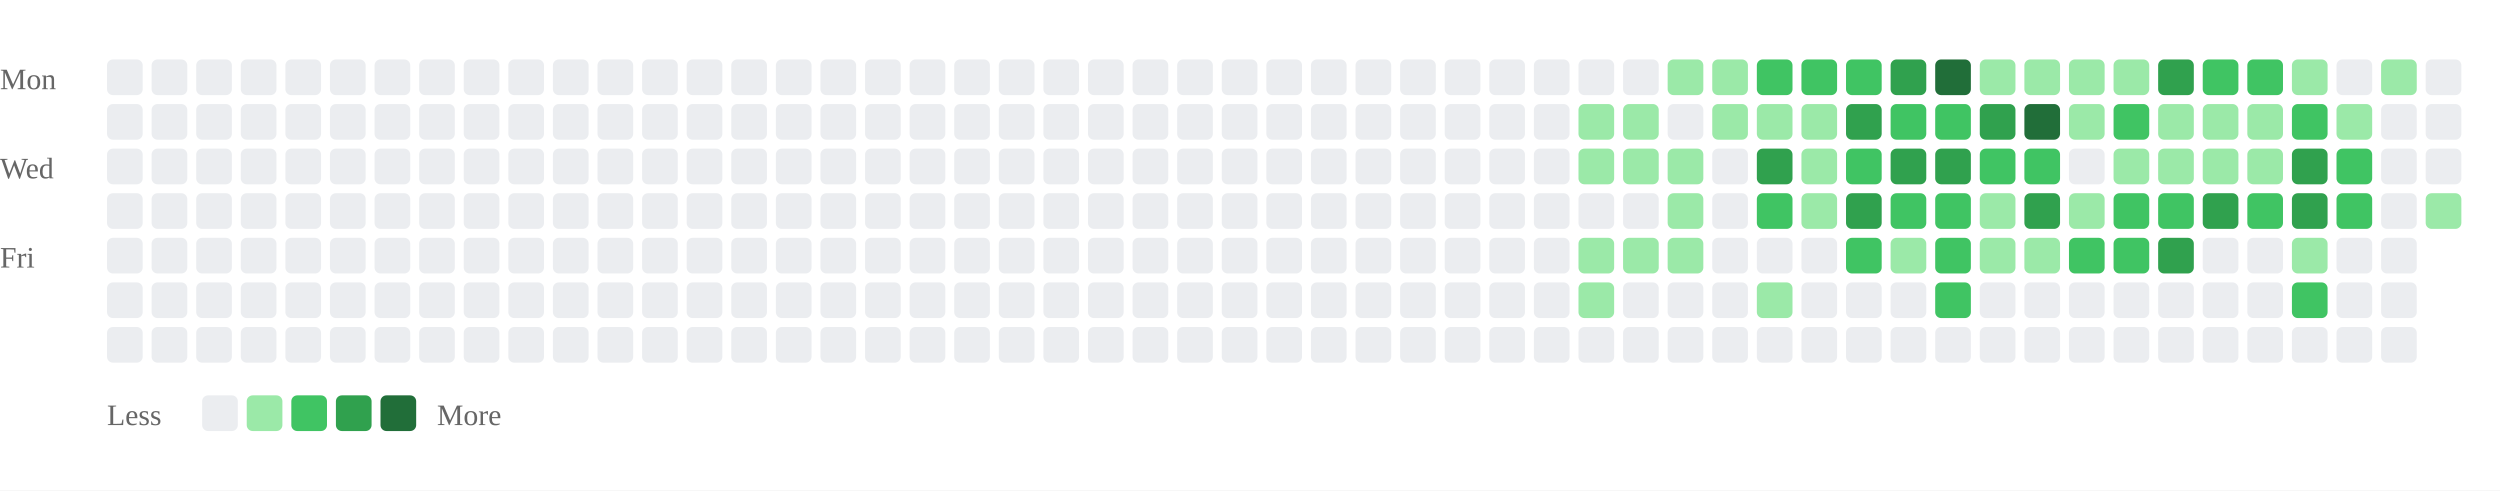
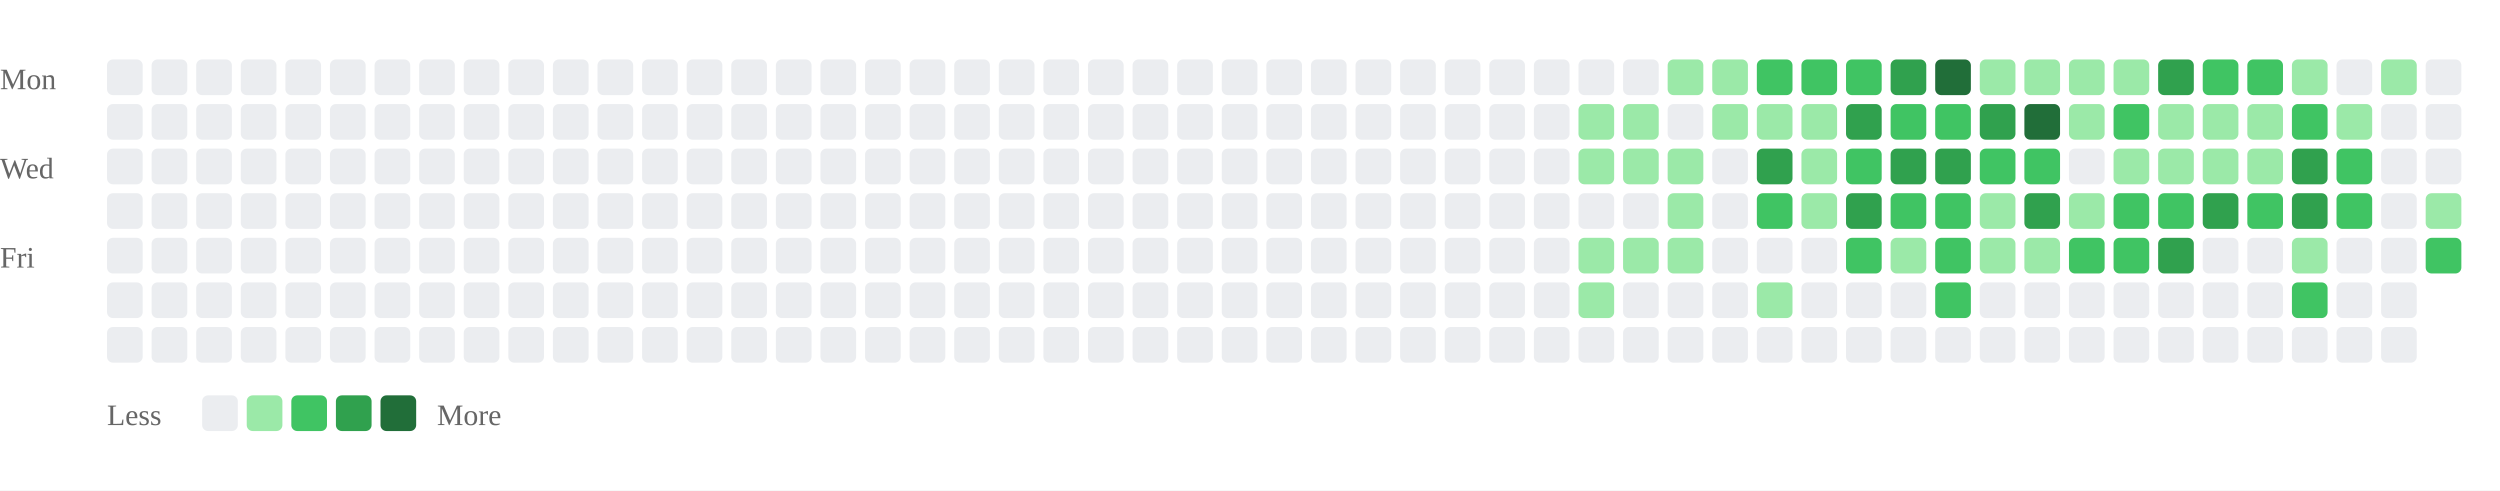
<svg xmlns="http://www.w3.org/2000/svg" width="841" height="165" role="img" aria-label="GitLab contribution heatmap for jianjiale">
  <rect width="100%" height="100%" fill="#ffffff" />
  <text x="0" y="30" font-size="10" fill="#666">Mon</text>
  <text x="0" y="45" font-size="10" fill="#666" />
  <text x="0" y="60" font-size="10" fill="#666">Wed</text>
  <text x="0" y="75" font-size="10" fill="#666" />
  <text x="0" y="90" font-size="10" fill="#666">Fri</text>
  <text x="0" y="105" font-size="10" fill="#666" />
  <text x="0" y="120" font-size="10" fill="#666" />
  <rect x="36" y="20" width="12" height="12" rx="2" fill="#ebedf0" data-date="2025-10-06" data-count="0" />
  <rect x="36" y="35" width="12" height="12" rx="2" fill="#ebedf0" data-date="2025-10-07" data-count="0" />
  <rect x="36" y="50" width="12" height="12" rx="2" fill="#ebedf0" data-date="2025-10-08" data-count="0" />
  <rect x="36" y="65" width="12" height="12" rx="2" fill="#ebedf0" data-date="2025-10-09" data-count="0" />
  <rect x="36" y="80" width="12" height="12" rx="2" fill="#ebedf0" data-date="2025-10-10" data-count="0" />
  <rect x="36" y="95" width="12" height="12" rx="2" fill="#ebedf0" data-date="2025-10-11" data-count="0" />
  <rect x="36" y="110" width="12" height="12" rx="2" fill="#ebedf0" data-date="2025-10-12" data-count="0" />
  <rect x="51" y="20" width="12" height="12" rx="2" fill="#ebedf0" data-date="2025-10-13" data-count="0" />
  <rect x="51" y="35" width="12" height="12" rx="2" fill="#ebedf0" data-date="2025-10-14" data-count="0" />
  <rect x="51" y="50" width="12" height="12" rx="2" fill="#ebedf0" data-date="2025-10-15" data-count="0" />
  <rect x="51" y="65" width="12" height="12" rx="2" fill="#ebedf0" data-date="2025-10-16" data-count="0" />
  <rect x="51" y="80" width="12" height="12" rx="2" fill="#ebedf0" data-date="2025-10-17" data-count="0" />
  <rect x="51" y="95" width="12" height="12" rx="2" fill="#ebedf0" data-date="2025-10-18" data-count="0" />
  <rect x="51" y="110" width="12" height="12" rx="2" fill="#ebedf0" data-date="2025-10-19" data-count="0" />
  <rect x="66" y="20" width="12" height="12" rx="2" fill="#ebedf0" data-date="2025-10-20" data-count="0" />
  <rect x="66" y="35" width="12" height="12" rx="2" fill="#ebedf0" data-date="2025-10-21" data-count="0" />
  <rect x="66" y="50" width="12" height="12" rx="2" fill="#ebedf0" data-date="2025-10-22" data-count="0" />
  <rect x="66" y="65" width="12" height="12" rx="2" fill="#ebedf0" data-date="2025-10-23" data-count="0" />
  <rect x="66" y="80" width="12" height="12" rx="2" fill="#ebedf0" data-date="2025-10-24" data-count="0" />
  <rect x="66" y="95" width="12" height="12" rx="2" fill="#ebedf0" data-date="2025-10-25" data-count="0" />
  <rect x="66" y="110" width="12" height="12" rx="2" fill="#ebedf0" data-date="2025-10-26" data-count="0" />
  <rect x="81" y="20" width="12" height="12" rx="2" fill="#ebedf0" data-date="2025-10-27" data-count="0" />
  <rect x="81" y="35" width="12" height="12" rx="2" fill="#ebedf0" data-date="2025-10-28" data-count="0" />
  <rect x="81" y="50" width="12" height="12" rx="2" fill="#ebedf0" data-date="2025-10-29" data-count="0" />
  <rect x="81" y="65" width="12" height="12" rx="2" fill="#ebedf0" data-date="2025-10-30" data-count="0" />
  <rect x="81" y="80" width="12" height="12" rx="2" fill="#ebedf0" data-date="2025-10-31" data-count="0" />
  <rect x="81" y="95" width="12" height="12" rx="2" fill="#ebedf0" data-date="2025-11-01" data-count="0" />
  <rect x="81" y="110" width="12" height="12" rx="2" fill="#ebedf0" data-date="2025-11-02" data-count="0" />
  <rect x="96" y="20" width="12" height="12" rx="2" fill="#ebedf0" data-date="2025-11-03" data-count="0" />
  <rect x="96" y="35" width="12" height="12" rx="2" fill="#ebedf0" data-date="2025-11-04" data-count="0" />
  <rect x="96" y="50" width="12" height="12" rx="2" fill="#ebedf0" data-date="2025-11-05" data-count="0" />
  <rect x="96" y="65" width="12" height="12" rx="2" fill="#ebedf0" data-date="2025-11-06" data-count="0" />
  <rect x="96" y="80" width="12" height="12" rx="2" fill="#ebedf0" data-date="2025-11-07" data-count="0" />
  <rect x="96" y="95" width="12" height="12" rx="2" fill="#ebedf0" data-date="2025-11-08" data-count="0" />
  <rect x="96" y="110" width="12" height="12" rx="2" fill="#ebedf0" data-date="2025-11-09" data-count="0" />
  <rect x="111" y="20" width="12" height="12" rx="2" fill="#ebedf0" data-date="2025-11-10" data-count="0" />
  <rect x="111" y="35" width="12" height="12" rx="2" fill="#ebedf0" data-date="2025-11-11" data-count="0" />
  <rect x="111" y="50" width="12" height="12" rx="2" fill="#ebedf0" data-date="2025-11-12" data-count="0" />
  <rect x="111" y="65" width="12" height="12" rx="2" fill="#ebedf0" data-date="2025-11-13" data-count="0" />
  <rect x="111" y="80" width="12" height="12" rx="2" fill="#ebedf0" data-date="2025-11-14" data-count="0" />
  <rect x="111" y="95" width="12" height="12" rx="2" fill="#ebedf0" data-date="2025-11-15" data-count="0" />
  <rect x="111" y="110" width="12" height="12" rx="2" fill="#ebedf0" data-date="2025-11-16" data-count="0" />
  <rect x="126" y="20" width="12" height="12" rx="2" fill="#ebedf0" data-date="2025-11-17" data-count="0" />
  <rect x="126" y="35" width="12" height="12" rx="2" fill="#ebedf0" data-date="2025-11-18" data-count="0" />
  <rect x="126" y="50" width="12" height="12" rx="2" fill="#ebedf0" data-date="2025-11-19" data-count="0" />
  <rect x="126" y="65" width="12" height="12" rx="2" fill="#ebedf0" data-date="2025-11-20" data-count="0" />
  <rect x="126" y="80" width="12" height="12" rx="2" fill="#ebedf0" data-date="2025-11-21" data-count="0" />
  <rect x="126" y="95" width="12" height="12" rx="2" fill="#ebedf0" data-date="2025-11-22" data-count="0" />
  <rect x="126" y="110" width="12" height="12" rx="2" fill="#ebedf0" data-date="2025-11-23" data-count="0" />
  <rect x="141" y="20" width="12" height="12" rx="2" fill="#ebedf0" data-date="2025-11-24" data-count="0" />
  <rect x="141" y="35" width="12" height="12" rx="2" fill="#ebedf0" data-date="2025-11-25" data-count="0" />
  <rect x="141" y="50" width="12" height="12" rx="2" fill="#ebedf0" data-date="2025-11-26" data-count="0" />
  <rect x="141" y="65" width="12" height="12" rx="2" fill="#ebedf0" data-date="2025-11-27" data-count="0" />
  <rect x="141" y="80" width="12" height="12" rx="2" fill="#ebedf0" data-date="2025-11-28" data-count="0" />
  <rect x="141" y="95" width="12" height="12" rx="2" fill="#ebedf0" data-date="2025-11-29" data-count="0" />
  <rect x="141" y="110" width="12" height="12" rx="2" fill="#ebedf0" data-date="2025-11-30" data-count="0" />
  <rect x="156" y="20" width="12" height="12" rx="2" fill="#ebedf0" data-date="2025-12-01" data-count="0" />
  <rect x="156" y="35" width="12" height="12" rx="2" fill="#ebedf0" data-date="2025-12-02" data-count="0" />
  <rect x="156" y="50" width="12" height="12" rx="2" fill="#ebedf0" data-date="2025-12-03" data-count="0" />
  <rect x="156" y="65" width="12" height="12" rx="2" fill="#ebedf0" data-date="2025-12-04" data-count="0" />
  <rect x="156" y="80" width="12" height="12" rx="2" fill="#ebedf0" data-date="2025-12-05" data-count="0" />
  <rect x="156" y="95" width="12" height="12" rx="2" fill="#ebedf0" data-date="2025-12-06" data-count="0" />
  <rect x="156" y="110" width="12" height="12" rx="2" fill="#ebedf0" data-date="2025-12-07" data-count="0" />
  <rect x="171" y="20" width="12" height="12" rx="2" fill="#ebedf0" data-date="2025-12-08" data-count="0" />
  <rect x="171" y="35" width="12" height="12" rx="2" fill="#ebedf0" data-date="2025-12-09" data-count="0" />
  <rect x="171" y="50" width="12" height="12" rx="2" fill="#ebedf0" data-date="2025-12-10" data-count="0" />
  <rect x="171" y="65" width="12" height="12" rx="2" fill="#ebedf0" data-date="2025-12-11" data-count="0" />
  <rect x="171" y="80" width="12" height="12" rx="2" fill="#ebedf0" data-date="2025-12-12" data-count="0" />
  <rect x="171" y="95" width="12" height="12" rx="2" fill="#ebedf0" data-date="2025-12-13" data-count="0" />
  <rect x="171" y="110" width="12" height="12" rx="2" fill="#ebedf0" data-date="2025-12-14" data-count="0" />
  <rect x="186" y="20" width="12" height="12" rx="2" fill="#ebedf0" data-date="2025-12-15" data-count="0" />
  <rect x="186" y="35" width="12" height="12" rx="2" fill="#ebedf0" data-date="2025-12-16" data-count="0" />
  <rect x="186" y="50" width="12" height="12" rx="2" fill="#ebedf0" data-date="2025-12-17" data-count="0" />
  <rect x="186" y="65" width="12" height="12" rx="2" fill="#ebedf0" data-date="2025-12-18" data-count="0" />
  <rect x="186" y="80" width="12" height="12" rx="2" fill="#ebedf0" data-date="2025-12-19" data-count="0" />
  <rect x="186" y="95" width="12" height="12" rx="2" fill="#ebedf0" data-date="2025-12-20" data-count="0" />
  <rect x="186" y="110" width="12" height="12" rx="2" fill="#ebedf0" data-date="2025-12-21" data-count="0" />
  <rect x="201" y="20" width="12" height="12" rx="2" fill="#ebedf0" data-date="2025-12-22" data-count="0" />
  <rect x="201" y="35" width="12" height="12" rx="2" fill="#ebedf0" data-date="2025-12-23" data-count="0" />
  <rect x="201" y="50" width="12" height="12" rx="2" fill="#ebedf0" data-date="2025-12-24" data-count="0" />
  <rect x="201" y="65" width="12" height="12" rx="2" fill="#ebedf0" data-date="2025-12-25" data-count="0" />
  <rect x="201" y="80" width="12" height="12" rx="2" fill="#ebedf0" data-date="2025-12-26" data-count="0" />
  <rect x="201" y="95" width="12" height="12" rx="2" fill="#ebedf0" data-date="2025-12-27" data-count="0" />
  <rect x="201" y="110" width="12" height="12" rx="2" fill="#ebedf0" data-date="2025-12-28" data-count="0" />
  <rect x="216" y="20" width="12" height="12" rx="2" fill="#ebedf0" data-date="2025-12-29" data-count="0" />
  <rect x="216" y="35" width="12" height="12" rx="2" fill="#ebedf0" data-date="2025-12-30" data-count="0" />
  <rect x="216" y="50" width="12" height="12" rx="2" fill="#ebedf0" data-date="2025-12-31" data-count="0" />
  <rect x="216" y="65" width="12" height="12" rx="2" fill="#ebedf0" data-date="2026-01-01" data-count="0" />
  <rect x="216" y="80" width="12" height="12" rx="2" fill="#ebedf0" data-date="2026-01-02" data-count="0" />
  <rect x="216" y="95" width="12" height="12" rx="2" fill="#ebedf0" data-date="2026-01-03" data-count="0" />
  <rect x="216" y="110" width="12" height="12" rx="2" fill="#ebedf0" data-date="2026-01-04" data-count="0" />
  <rect x="231" y="20" width="12" height="12" rx="2" fill="#ebedf0" data-date="2026-01-05" data-count="0" />
  <rect x="231" y="35" width="12" height="12" rx="2" fill="#ebedf0" data-date="2026-01-06" data-count="0" />
  <rect x="231" y="50" width="12" height="12" rx="2" fill="#ebedf0" data-date="2026-01-07" data-count="0" />
  <rect x="231" y="65" width="12" height="12" rx="2" fill="#ebedf0" data-date="2026-01-08" data-count="0" />
  <rect x="231" y="80" width="12" height="12" rx="2" fill="#ebedf0" data-date="2026-01-09" data-count="0" />
  <rect x="231" y="95" width="12" height="12" rx="2" fill="#ebedf0" data-date="2026-01-10" data-count="0" />
  <rect x="231" y="110" width="12" height="12" rx="2" fill="#ebedf0" data-date="2026-01-11" data-count="0" />
  <rect x="246" y="20" width="12" height="12" rx="2" fill="#ebedf0" data-date="2026-01-12" data-count="0" />
  <rect x="246" y="35" width="12" height="12" rx="2" fill="#ebedf0" data-date="2026-01-13" data-count="0" />
  <rect x="246" y="50" width="12" height="12" rx="2" fill="#ebedf0" data-date="2026-01-14" data-count="0" />
  <rect x="246" y="65" width="12" height="12" rx="2" fill="#ebedf0" data-date="2026-01-15" data-count="0" />
  <rect x="246" y="80" width="12" height="12" rx="2" fill="#ebedf0" data-date="2026-01-16" data-count="0" />
  <rect x="246" y="95" width="12" height="12" rx="2" fill="#ebedf0" data-date="2026-01-17" data-count="0" />
  <rect x="246" y="110" width="12" height="12" rx="2" fill="#ebedf0" data-date="2026-01-18" data-count="0" />
  <rect x="261" y="20" width="12" height="12" rx="2" fill="#ebedf0" data-date="2026-01-19" data-count="0" />
  <rect x="261" y="35" width="12" height="12" rx="2" fill="#ebedf0" data-date="2026-01-20" data-count="0" />
  <rect x="261" y="50" width="12" height="12" rx="2" fill="#ebedf0" data-date="2026-01-21" data-count="0" />
  <rect x="261" y="65" width="12" height="12" rx="2" fill="#ebedf0" data-date="2026-01-22" data-count="0" />
  <rect x="261" y="80" width="12" height="12" rx="2" fill="#ebedf0" data-date="2026-01-23" data-count="0" />
  <rect x="261" y="95" width="12" height="12" rx="2" fill="#ebedf0" data-date="2026-01-24" data-count="0" />
  <rect x="261" y="110" width="12" height="12" rx="2" fill="#ebedf0" data-date="2026-01-25" data-count="0" />
  <rect x="276" y="20" width="12" height="12" rx="2" fill="#ebedf0" data-date="2026-01-26" data-count="0" />
  <rect x="276" y="35" width="12" height="12" rx="2" fill="#ebedf0" data-date="2026-01-27" data-count="0" />
  <rect x="276" y="50" width="12" height="12" rx="2" fill="#ebedf0" data-date="2026-01-28" data-count="0" />
  <rect x="276" y="65" width="12" height="12" rx="2" fill="#ebedf0" data-date="2026-01-29" data-count="0" />
  <rect x="276" y="80" width="12" height="12" rx="2" fill="#ebedf0" data-date="2026-01-30" data-count="0" />
  <rect x="276" y="95" width="12" height="12" rx="2" fill="#ebedf0" data-date="2026-01-31" data-count="0" />
  <rect x="276" y="110" width="12" height="12" rx="2" fill="#ebedf0" data-date="2026-02-01" data-count="0" />
  <rect x="291" y="20" width="12" height="12" rx="2" fill="#ebedf0" data-date="2026-02-02" data-count="0" />
  <rect x="291" y="35" width="12" height="12" rx="2" fill="#ebedf0" data-date="2026-02-03" data-count="0" />
  <rect x="291" y="50" width="12" height="12" rx="2" fill="#ebedf0" data-date="2026-02-04" data-count="0" />
  <rect x="291" y="65" width="12" height="12" rx="2" fill="#ebedf0" data-date="2026-02-05" data-count="0" />
  <rect x="291" y="80" width="12" height="12" rx="2" fill="#ebedf0" data-date="2026-02-06" data-count="0" />
  <rect x="291" y="95" width="12" height="12" rx="2" fill="#ebedf0" data-date="2026-02-07" data-count="0" />
  <rect x="291" y="110" width="12" height="12" rx="2" fill="#ebedf0" data-date="2026-02-08" data-count="0" />
  <rect x="306" y="20" width="12" height="12" rx="2" fill="#ebedf0" data-date="2026-02-09" data-count="0" />
  <rect x="306" y="35" width="12" height="12" rx="2" fill="#ebedf0" data-date="2026-02-10" data-count="0" />
  <rect x="306" y="50" width="12" height="12" rx="2" fill="#ebedf0" data-date="2026-02-11" data-count="0" />
  <rect x="306" y="65" width="12" height="12" rx="2" fill="#ebedf0" data-date="2026-02-12" data-count="0" />
  <rect x="306" y="80" width="12" height="12" rx="2" fill="#ebedf0" data-date="2026-02-13" data-count="0" />
  <rect x="306" y="95" width="12" height="12" rx="2" fill="#ebedf0" data-date="2026-02-14" data-count="0" />
  <rect x="306" y="110" width="12" height="12" rx="2" fill="#ebedf0" data-date="2026-02-15" data-count="0" />
  <rect x="321" y="20" width="12" height="12" rx="2" fill="#ebedf0" data-date="2026-02-16" data-count="0" />
  <rect x="321" y="35" width="12" height="12" rx="2" fill="#ebedf0" data-date="2026-02-17" data-count="0" />
  <rect x="321" y="50" width="12" height="12" rx="2" fill="#ebedf0" data-date="2026-02-18" data-count="0" />
  <rect x="321" y="65" width="12" height="12" rx="2" fill="#ebedf0" data-date="2026-02-19" data-count="0" />
  <rect x="321" y="80" width="12" height="12" rx="2" fill="#ebedf0" data-date="2026-02-20" data-count="0" />
  <rect x="321" y="95" width="12" height="12" rx="2" fill="#ebedf0" data-date="2026-02-21" data-count="0" />
  <rect x="321" y="110" width="12" height="12" rx="2" fill="#ebedf0" data-date="2026-02-22" data-count="0" />
  <rect x="336" y="20" width="12" height="12" rx="2" fill="#ebedf0" data-date="2026-02-23" data-count="0" />
  <rect x="336" y="35" width="12" height="12" rx="2" fill="#ebedf0" data-date="2026-02-24" data-count="0" />
  <rect x="336" y="50" width="12" height="12" rx="2" fill="#ebedf0" data-date="2026-02-25" data-count="0" />
  <rect x="336" y="65" width="12" height="12" rx="2" fill="#ebedf0" data-date="2026-02-26" data-count="0" />
  <rect x="336" y="80" width="12" height="12" rx="2" fill="#ebedf0" data-date="2026-02-27" data-count="0" />
  <rect x="336" y="95" width="12" height="12" rx="2" fill="#ebedf0" data-date="2026-02-28" data-count="0" />
  <rect x="336" y="110" width="12" height="12" rx="2" fill="#ebedf0" data-date="2026-03-01" data-count="0" />
  <rect x="351" y="20" width="12" height="12" rx="2" fill="#ebedf0" data-date="2026-03-02" data-count="0" />
  <rect x="351" y="35" width="12" height="12" rx="2" fill="#ebedf0" data-date="2026-03-03" data-count="0" />
  <rect x="351" y="50" width="12" height="12" rx="2" fill="#ebedf0" data-date="2026-03-04" data-count="0" />
  <rect x="351" y="65" width="12" height="12" rx="2" fill="#ebedf0" data-date="2026-03-05" data-count="0" />
  <rect x="351" y="80" width="12" height="12" rx="2" fill="#ebedf0" data-date="2026-03-06" data-count="0" />
  <rect x="351" y="95" width="12" height="12" rx="2" fill="#ebedf0" data-date="2026-03-07" data-count="0" />
  <rect x="351" y="110" width="12" height="12" rx="2" fill="#ebedf0" data-date="2026-03-08" data-count="0" />
  <rect x="366" y="20" width="12" height="12" rx="2" fill="#ebedf0" data-date="2026-03-09" data-count="0" />
  <rect x="366" y="35" width="12" height="12" rx="2" fill="#ebedf0" data-date="2026-03-10" data-count="0" />
  <rect x="366" y="50" width="12" height="12" rx="2" fill="#ebedf0" data-date="2026-03-11" data-count="0" />
  <rect x="366" y="65" width="12" height="12" rx="2" fill="#ebedf0" data-date="2026-03-12" data-count="0" />
  <rect x="366" y="80" width="12" height="12" rx="2" fill="#ebedf0" data-date="2026-03-13" data-count="0" />
  <rect x="366" y="95" width="12" height="12" rx="2" fill="#ebedf0" data-date="2026-03-14" data-count="0" />
  <rect x="366" y="110" width="12" height="12" rx="2" fill="#ebedf0" data-date="2026-03-15" data-count="0" />
  <rect x="381" y="20" width="12" height="12" rx="2" fill="#ebedf0" data-date="2026-03-16" data-count="0" />
  <rect x="381" y="35" width="12" height="12" rx="2" fill="#ebedf0" data-date="2026-03-17" data-count="0" />
  <rect x="381" y="50" width="12" height="12" rx="2" fill="#ebedf0" data-date="2026-03-18" data-count="0" />
  <rect x="381" y="65" width="12" height="12" rx="2" fill="#ebedf0" data-date="2026-03-19" data-count="0" />
  <rect x="381" y="80" width="12" height="12" rx="2" fill="#ebedf0" data-date="2026-03-20" data-count="0" />
  <rect x="381" y="95" width="12" height="12" rx="2" fill="#ebedf0" data-date="2026-03-21" data-count="0" />
  <rect x="381" y="110" width="12" height="12" rx="2" fill="#ebedf0" data-date="2026-03-22" data-count="0" />
  <rect x="396" y="20" width="12" height="12" rx="2" fill="#ebedf0" data-date="2026-03-23" data-count="0" />
  <rect x="396" y="35" width="12" height="12" rx="2" fill="#ebedf0" data-date="2026-03-24" data-count="0" />
  <rect x="396" y="50" width="12" height="12" rx="2" fill="#ebedf0" data-date="2026-03-25" data-count="0" />
  <rect x="396" y="65" width="12" height="12" rx="2" fill="#ebedf0" data-date="2026-03-26" data-count="0" />
  <rect x="396" y="80" width="12" height="12" rx="2" fill="#ebedf0" data-date="2026-03-27" data-count="0" />
  <rect x="396" y="95" width="12" height="12" rx="2" fill="#ebedf0" data-date="2026-03-28" data-count="0" />
  <rect x="396" y="110" width="12" height="12" rx="2" fill="#ebedf0" data-date="2026-03-29" data-count="0" />
  <rect x="411" y="20" width="12" height="12" rx="2" fill="#ebedf0" data-date="2026-03-30" data-count="0" />
  <rect x="411" y="35" width="12" height="12" rx="2" fill="#ebedf0" data-date="2026-03-31" data-count="0" />
  <rect x="411" y="50" width="12" height="12" rx="2" fill="#ebedf0" data-date="2026-04-01" data-count="0" />
  <rect x="411" y="65" width="12" height="12" rx="2" fill="#ebedf0" data-date="2026-04-02" data-count="0" />
  <rect x="411" y="80" width="12" height="12" rx="2" fill="#ebedf0" data-date="2026-04-03" data-count="0" />
  <rect x="411" y="95" width="12" height="12" rx="2" fill="#ebedf0" data-date="2026-04-04" data-count="0" />
  <rect x="411" y="110" width="12" height="12" rx="2" fill="#ebedf0" data-date="2026-04-05" data-count="0" />
  <rect x="426" y="20" width="12" height="12" rx="2" fill="#ebedf0" data-date="2026-04-06" data-count="0" />
  <rect x="426" y="35" width="12" height="12" rx="2" fill="#ebedf0" data-date="2026-04-07" data-count="0" />
  <rect x="426" y="50" width="12" height="12" rx="2" fill="#ebedf0" data-date="2026-04-08" data-count="0" />
  <rect x="426" y="65" width="12" height="12" rx="2" fill="#ebedf0" data-date="2026-04-09" data-count="0" />
  <rect x="426" y="80" width="12" height="12" rx="2" fill="#ebedf0" data-date="2026-04-10" data-count="0" />
  <rect x="426" y="95" width="12" height="12" rx="2" fill="#ebedf0" data-date="2026-04-11" data-count="0" />
  <rect x="426" y="110" width="12" height="12" rx="2" fill="#ebedf0" data-date="2026-04-12" data-count="0" />
  <rect x="441" y="20" width="12" height="12" rx="2" fill="#ebedf0" data-date="2026-04-13" data-count="0" />
  <rect x="441" y="35" width="12" height="12" rx="2" fill="#ebedf0" data-date="2026-04-14" data-count="0" />
  <rect x="441" y="50" width="12" height="12" rx="2" fill="#ebedf0" data-date="2026-04-15" data-count="0" />
  <rect x="441" y="65" width="12" height="12" rx="2" fill="#ebedf0" data-date="2026-04-16" data-count="0" />
  <rect x="441" y="80" width="12" height="12" rx="2" fill="#ebedf0" data-date="2026-04-17" data-count="0" />
  <rect x="441" y="95" width="12" height="12" rx="2" fill="#ebedf0" data-date="2026-04-18" data-count="0" />
  <rect x="441" y="110" width="12" height="12" rx="2" fill="#ebedf0" data-date="2026-04-19" data-count="0" />
  <rect x="456" y="20" width="12" height="12" rx="2" fill="#ebedf0" data-date="2026-04-20" data-count="0" />
  <rect x="456" y="35" width="12" height="12" rx="2" fill="#ebedf0" data-date="2026-04-21" data-count="0" />
  <rect x="456" y="50" width="12" height="12" rx="2" fill="#ebedf0" data-date="2026-04-22" data-count="0" />
  <rect x="456" y="65" width="12" height="12" rx="2" fill="#ebedf0" data-date="2026-04-23" data-count="0" />
  <rect x="456" y="80" width="12" height="12" rx="2" fill="#ebedf0" data-date="2026-04-24" data-count="0" />
  <rect x="456" y="95" width="12" height="12" rx="2" fill="#ebedf0" data-date="2026-04-25" data-count="0" />
  <rect x="456" y="110" width="12" height="12" rx="2" fill="#ebedf0" data-date="2026-04-26" data-count="0" />
  <rect x="471" y="20" width="12" height="12" rx="2" fill="#ebedf0" data-date="2026-04-27" data-count="0" />
  <rect x="471" y="35" width="12" height="12" rx="2" fill="#ebedf0" data-date="2026-04-28" data-count="0" />
  <rect x="471" y="50" width="12" height="12" rx="2" fill="#ebedf0" data-date="2026-04-29" data-count="0" />
  <rect x="471" y="65" width="12" height="12" rx="2" fill="#ebedf0" data-date="2026-04-30" data-count="0" />
  <rect x="471" y="80" width="12" height="12" rx="2" fill="#ebedf0" data-date="2026-05-01" data-count="0" />
  <rect x="471" y="95" width="12" height="12" rx="2" fill="#ebedf0" data-date="2026-05-02" data-count="0" />
  <rect x="471" y="110" width="12" height="12" rx="2" fill="#ebedf0" data-date="2026-05-03" data-count="0" />
  <rect x="486" y="20" width="12" height="12" rx="2" fill="#ebedf0" data-date="2026-05-04" data-count="0" />
  <rect x="486" y="35" width="12" height="12" rx="2" fill="#ebedf0" data-date="2026-05-05" data-count="0" />
  <rect x="486" y="50" width="12" height="12" rx="2" fill="#ebedf0" data-date="2026-05-06" data-count="0" />
  <rect x="486" y="65" width="12" height="12" rx="2" fill="#ebedf0" data-date="2026-05-07" data-count="0" />
  <rect x="486" y="80" width="12" height="12" rx="2" fill="#ebedf0" data-date="2026-05-08" data-count="0" />
  <rect x="486" y="95" width="12" height="12" rx="2" fill="#ebedf0" data-date="2026-05-09" data-count="0" />
  <rect x="486" y="110" width="12" height="12" rx="2" fill="#ebedf0" data-date="2026-05-10" data-count="0" />
  <rect x="501" y="20" width="12" height="12" rx="2" fill="#ebedf0" data-date="2026-05-11" data-count="0" />
  <rect x="501" y="35" width="12" height="12" rx="2" fill="#ebedf0" data-date="2026-05-12" data-count="0" />
  <rect x="501" y="50" width="12" height="12" rx="2" fill="#ebedf0" data-date="2026-05-13" data-count="0" />
  <rect x="501" y="65" width="12" height="12" rx="2" fill="#ebedf0" data-date="2026-05-14" data-count="0" />
  <rect x="501" y="80" width="12" height="12" rx="2" fill="#ebedf0" data-date="2026-05-15" data-count="0" />
  <rect x="501" y="95" width="12" height="12" rx="2" fill="#ebedf0" data-date="2026-05-16" data-count="0" />
  <rect x="501" y="110" width="12" height="12" rx="2" fill="#ebedf0" data-date="2026-05-17" data-count="0" />
  <rect x="516" y="20" width="12" height="12" rx="2" fill="#ebedf0" data-date="2026-05-18" data-count="0" />
  <rect x="516" y="35" width="12" height="12" rx="2" fill="#ebedf0" data-date="2026-05-19" data-count="0" />
  <rect x="516" y="50" width="12" height="12" rx="2" fill="#ebedf0" data-date="2026-05-20" data-count="0" />
  <rect x="516" y="65" width="12" height="12" rx="2" fill="#ebedf0" data-date="2026-05-21" data-count="0" />
  <rect x="516" y="80" width="12" height="12" rx="2" fill="#ebedf0" data-date="2026-05-22" data-count="0" />
  <rect x="516" y="95" width="12" height="12" rx="2" fill="#ebedf0" data-date="2026-05-23" data-count="0" />
  <rect x="516" y="110" width="12" height="12" rx="2" fill="#ebedf0" data-date="2026-05-24" data-count="0" />
  <rect x="531" y="20" width="12" height="12" rx="2" fill="#ebedf0" data-date="2026-05-25" data-count="0" />
  <rect x="531" y="35" width="12" height="12" rx="2" fill="#9be9a8" data-date="2026-05-26" data-count="1" />
  <rect x="531" y="50" width="12" height="12" rx="2" fill="#9be9a8" data-date="2026-05-27" data-count="1" />
  <rect x="531" y="65" width="12" height="12" rx="2" fill="#ebedf0" data-date="2026-05-28" data-count="0" />
  <rect x="531" y="80" width="12" height="12" rx="2" fill="#9be9a8" data-date="2026-05-29" data-count="7" />
  <rect x="531" y="95" width="12" height="12" rx="2" fill="#9be9a8" data-date="2026-05-30" data-count="2" />
  <rect x="531" y="110" width="12" height="12" rx="2" fill="#ebedf0" data-date="2026-05-31" data-count="0" />
  <rect x="546" y="20" width="12" height="12" rx="2" fill="#ebedf0" data-date="2026-06-01" data-count="0" />
  <rect x="546" y="35" width="12" height="12" rx="2" fill="#9be9a8" data-date="2026-06-02" data-count="2" />
  <rect x="546" y="50" width="12" height="12" rx="2" fill="#9be9a8" data-date="2026-06-03" data-count="4" />
  <rect x="546" y="65" width="12" height="12" rx="2" fill="#ebedf0" data-date="2026-06-04" data-count="0" />
  <rect x="546" y="80" width="12" height="12" rx="2" fill="#9be9a8" data-date="2026-06-05" data-count="1" />
  <rect x="546" y="95" width="12" height="12" rx="2" fill="#ebedf0" data-date="2026-06-06" data-count="0" />
  <rect x="546" y="110" width="12" height="12" rx="2" fill="#ebedf0" data-date="2026-06-07" data-count="0" />
  <rect x="561" y="20" width="12" height="12" rx="2" fill="#9be9a8" data-date="2026-06-08" data-count="3" />
  <rect x="561" y="35" width="12" height="12" rx="2" fill="#ebedf0" data-date="2026-06-09" data-count="0" />
  <rect x="561" y="50" width="12" height="12" rx="2" fill="#9be9a8" data-date="2026-06-10" data-count="3" />
  <rect x="561" y="65" width="12" height="12" rx="2" fill="#9be9a8" data-date="2026-06-11" data-count="1" />
  <rect x="561" y="80" width="12" height="12" rx="2" fill="#9be9a8" data-date="2026-06-12" data-count="4" />
  <rect x="561" y="95" width="12" height="12" rx="2" fill="#ebedf0" data-date="2026-06-13" data-count="0" />
  <rect x="561" y="110" width="12" height="12" rx="2" fill="#ebedf0" data-date="2026-06-14" data-count="0" />
  <rect x="576" y="20" width="12" height="12" rx="2" fill="#9be9a8" data-date="2026-06-15" data-count="4" />
  <rect x="576" y="35" width="12" height="12" rx="2" fill="#9be9a8" data-date="2026-06-16" data-count="4" />
  <rect x="576" y="50" width="12" height="12" rx="2" fill="#ebedf0" data-date="2026-06-17" data-count="0" />
  <rect x="576" y="65" width="12" height="12" rx="2" fill="#ebedf0" data-date="2026-06-18" data-count="0" />
  <rect x="576" y="80" width="12" height="12" rx="2" fill="#ebedf0" data-date="2026-06-19" data-count="0" />
  <rect x="576" y="95" width="12" height="12" rx="2" fill="#ebedf0" data-date="2026-06-20" data-count="0" />
  <rect x="576" y="110" width="12" height="12" rx="2" fill="#ebedf0" data-date="2026-06-21" data-count="0" />
  <rect x="591" y="20" width="12" height="12" rx="2" fill="#40c463" data-date="2026-06-22" data-count="11" />
  <rect x="591" y="35" width="12" height="12" rx="2" fill="#9be9a8" data-date="2026-06-23" data-count="4" />
  <rect x="591" y="50" width="12" height="12" rx="2" fill="#30a14e" data-date="2026-06-24" data-count="19" />
  <rect x="591" y="65" width="12" height="12" rx="2" fill="#40c463" data-date="2026-06-25" data-count="10" />
  <rect x="591" y="80" width="12" height="12" rx="2" fill="#ebedf0" data-date="2026-06-26" data-count="0" />
  <rect x="591" y="95" width="12" height="12" rx="2" fill="#9be9a8" data-date="2026-06-27" data-count="3" />
  <rect x="591" y="110" width="12" height="12" rx="2" fill="#ebedf0" data-date="2026-06-28" data-count="0" />
  <rect x="606" y="20" width="12" height="12" rx="2" fill="#40c463" data-date="2026-06-29" data-count="12" />
  <rect x="606" y="35" width="12" height="12" rx="2" fill="#9be9a8" data-date="2026-06-30" data-count="3" />
  <rect x="606" y="50" width="12" height="12" rx="2" fill="#9be9a8" data-date="2026-07-01" data-count="4" />
  <rect x="606" y="65" width="12" height="12" rx="2" fill="#9be9a8" data-date="2026-07-02" data-count="4" />
  <rect x="606" y="80" width="12" height="12" rx="2" fill="#ebedf0" data-date="2026-07-03" data-count="0" />
  <rect x="606" y="95" width="12" height="12" rx="2" fill="#ebedf0" data-date="2026-07-04" data-count="0" />
  <rect x="606" y="110" width="12" height="12" rx="2" fill="#ebedf0" data-date="2026-07-05" data-count="0" />
  <rect x="621" y="20" width="12" height="12" rx="2" fill="#40c463" data-date="2026-07-06" data-count="15" />
  <rect x="621" y="35" width="12" height="12" rx="2" fill="#30a14e" data-date="2026-07-07" data-count="16" />
  <rect x="621" y="50" width="12" height="12" rx="2" fill="#40c463" data-date="2026-07-08" data-count="15" />
  <rect x="621" y="65" width="12" height="12" rx="2" fill="#30a14e" data-date="2026-07-09" data-count="17" />
  <rect x="621" y="80" width="12" height="12" rx="2" fill="#40c463" data-date="2026-07-10" data-count="9" />
  <rect x="621" y="95" width="12" height="12" rx="2" fill="#ebedf0" data-date="2026-07-11" data-count="0" />
  <rect x="621" y="110" width="12" height="12" rx="2" fill="#ebedf0" data-date="2026-07-12" data-count="0" />
  <rect x="636" y="20" width="12" height="12" rx="2" fill="#30a14e" data-date="2026-07-13" data-count="19" />
  <rect x="636" y="35" width="12" height="12" rx="2" fill="#40c463" data-date="2026-07-14" data-count="10" />
  <rect x="636" y="50" width="12" height="12" rx="2" fill="#30a14e" data-date="2026-07-15" data-count="20" />
  <rect x="636" y="65" width="12" height="12" rx="2" fill="#40c463" data-date="2026-07-16" data-count="12" />
  <rect x="636" y="80" width="12" height="12" rx="2" fill="#9be9a8" data-date="2026-07-17" data-count="6" />
  <rect x="636" y="95" width="12" height="12" rx="2" fill="#ebedf0" data-date="2026-07-18" data-count="0" />
  <rect x="636" y="110" width="12" height="12" rx="2" fill="#ebedf0" data-date="2026-07-19" data-count="0" />
  <rect x="651" y="20" width="12" height="12" rx="2" fill="#216e39" data-date="2026-07-20" data-count="31" />
  <rect x="651" y="35" width="12" height="12" rx="2" fill="#40c463" data-date="2026-07-21" data-count="12" />
  <rect x="651" y="50" width="12" height="12" rx="2" fill="#30a14e" data-date="2026-07-22" data-count="16" />
  <rect x="651" y="65" width="12" height="12" rx="2" fill="#40c463" data-date="2026-07-23" data-count="14" />
  <rect x="651" y="80" width="12" height="12" rx="2" fill="#40c463" data-date="2026-07-24" data-count="14" />
  <rect x="651" y="95" width="12" height="12" rx="2" fill="#40c463" data-date="2026-07-25" data-count="11" />
  <rect x="651" y="110" width="12" height="12" rx="2" fill="#ebedf0" data-date="2026-07-26" data-count="0" />
  <rect x="666" y="20" width="12" height="12" rx="2" fill="#9be9a8" data-date="2026-07-27" data-count="1" />
  <rect x="666" y="35" width="12" height="12" rx="2" fill="#30a14e" data-date="2026-07-28" data-count="21" />
  <rect x="666" y="50" width="12" height="12" rx="2" fill="#40c463" data-date="2026-07-29" data-count="8" />
  <rect x="666" y="65" width="12" height="12" rx="2" fill="#9be9a8" data-date="2026-07-30" data-count="1" />
  <rect x="666" y="80" width="12" height="12" rx="2" fill="#9be9a8" data-date="2026-07-31" data-count="3" />
  <rect x="666" y="95" width="12" height="12" rx="2" fill="#ebedf0" data-date="2026-08-01" data-count="0" />
  <rect x="666" y="110" width="12" height="12" rx="2" fill="#ebedf0" data-date="2026-08-02" data-count="0" />
  <rect x="681" y="20" width="12" height="12" rx="2" fill="#9be9a8" data-date="2026-08-03" data-count="5" />
  <rect x="681" y="35" width="12" height="12" rx="2" fill="#216e39" data-date="2026-08-04" data-count="25" />
  <rect x="681" y="50" width="12" height="12" rx="2" fill="#40c463" data-date="2026-08-05" data-count="14" />
  <rect x="681" y="65" width="12" height="12" rx="2" fill="#30a14e" data-date="2026-08-06" data-count="16" />
  <rect x="681" y="80" width="12" height="12" rx="2" fill="#9be9a8" data-date="2026-08-07" data-count="3" />
  <rect x="681" y="95" width="12" height="12" rx="2" fill="#ebedf0" data-date="2026-08-08" data-count="0" />
  <rect x="681" y="110" width="12" height="12" rx="2" fill="#ebedf0" data-date="2026-08-09" data-count="0" />
  <rect x="696" y="20" width="12" height="12" rx="2" fill="#9be9a8" data-date="2026-08-10" data-count="7" />
  <rect x="696" y="35" width="12" height="12" rx="2" fill="#9be9a8" data-date="2026-08-11" data-count="2" />
  <rect x="696" y="50" width="12" height="12" rx="2" fill="#ebedf0" data-date="2026-08-12" data-count="0" />
  <rect x="696" y="65" width="12" height="12" rx="2" fill="#9be9a8" data-date="2026-08-13" data-count="6" />
  <rect x="696" y="80" width="12" height="12" rx="2" fill="#40c463" data-date="2026-08-14" data-count="12" />
  <rect x="696" y="95" width="12" height="12" rx="2" fill="#ebedf0" data-date="2026-08-15" data-count="0" />
  <rect x="696" y="110" width="12" height="12" rx="2" fill="#ebedf0" data-date="2026-08-16" data-count="0" />
  <rect x="711" y="20" width="12" height="12" rx="2" fill="#9be9a8" data-date="2026-08-17" data-count="2" />
  <rect x="711" y="35" width="12" height="12" rx="2" fill="#40c463" data-date="2026-08-18" data-count="14" />
  <rect x="711" y="50" width="12" height="12" rx="2" fill="#9be9a8" data-date="2026-08-19" data-count="6" />
  <rect x="711" y="65" width="12" height="12" rx="2" fill="#40c463" data-date="2026-08-20" data-count="14" />
  <rect x="711" y="80" width="12" height="12" rx="2" fill="#40c463" data-date="2026-08-21" data-count="11" />
  <rect x="711" y="95" width="12" height="12" rx="2" fill="#ebedf0" data-date="2026-08-22" data-count="0" />
  <rect x="711" y="110" width="12" height="12" rx="2" fill="#ebedf0" data-date="2026-08-23" data-count="0" />
  <rect x="726" y="20" width="12" height="12" rx="2" fill="#30a14e" data-date="2026-08-24" data-count="19" />
  <rect x="726" y="35" width="12" height="12" rx="2" fill="#9be9a8" data-date="2026-08-25" data-count="2" />
  <rect x="726" y="50" width="12" height="12" rx="2" fill="#9be9a8" data-date="2026-08-26" data-count="3" />
  <rect x="726" y="65" width="12" height="12" rx="2" fill="#40c463" data-date="2026-08-27" data-count="8" />
  <rect x="726" y="80" width="12" height="12" rx="2" fill="#30a14e" data-date="2026-08-28" data-count="16" />
  <rect x="726" y="95" width="12" height="12" rx="2" fill="#ebedf0" data-date="2026-08-29" data-count="0" />
  <rect x="726" y="110" width="12" height="12" rx="2" fill="#ebedf0" data-date="2026-08-30" data-count="0" />
  <rect x="741" y="20" width="12" height="12" rx="2" fill="#40c463" data-date="2026-08-31" data-count="10" />
  <rect x="741" y="35" width="12" height="12" rx="2" fill="#9be9a8" data-date="2026-09-01" data-count="4" />
  <rect x="741" y="50" width="12" height="12" rx="2" fill="#9be9a8" data-date="2026-09-02" data-count="7" />
  <rect x="741" y="65" width="12" height="12" rx="2" fill="#30a14e" data-date="2026-09-03" data-count="16" />
  <rect x="741" y="80" width="12" height="12" rx="2" fill="#ebedf0" data-date="2026-09-04" data-count="0" />
  <rect x="741" y="95" width="12" height="12" rx="2" fill="#ebedf0" data-date="2026-09-05" data-count="0" />
  <rect x="741" y="110" width="12" height="12" rx="2" fill="#ebedf0" data-date="2026-09-06" data-count="0" />
  <rect x="756" y="20" width="12" height="12" rx="2" fill="#40c463" data-date="2026-09-07" data-count="9" />
  <rect x="756" y="35" width="12" height="12" rx="2" fill="#9be9a8" data-date="2026-09-08" data-count="2" />
  <rect x="756" y="50" width="12" height="12" rx="2" fill="#9be9a8" data-date="2026-09-09" data-count="6" />
  <rect x="756" y="65" width="12" height="12" rx="2" fill="#40c463" data-date="2026-09-10" data-count="11" />
  <rect x="756" y="80" width="12" height="12" rx="2" fill="#ebedf0" data-date="2026-09-11" data-count="0" />
  <rect x="756" y="95" width="12" height="12" rx="2" fill="#ebedf0" data-date="2026-09-12" data-count="0" />
  <rect x="756" y="110" width="12" height="12" rx="2" fill="#ebedf0" data-date="2026-09-13" data-count="0" />
  <rect x="771" y="20" width="12" height="12" rx="2" fill="#9be9a8" data-date="2026-09-14" data-count="5" />
  <rect x="771" y="35" width="12" height="12" rx="2" fill="#40c463" data-date="2026-09-15" data-count="14" />
  <rect x="771" y="50" width="12" height="12" rx="2" fill="#30a14e" data-date="2026-09-16" data-count="20" />
  <rect x="771" y="65" width="12" height="12" rx="2" fill="#30a14e" data-date="2026-09-17" data-count="23" />
  <rect x="771" y="80" width="12" height="12" rx="2" fill="#9be9a8" data-date="2026-09-18" data-count="2" />
  <rect x="771" y="95" width="12" height="12" rx="2" fill="#40c463" data-date="2026-09-19" data-count="11" />
  <rect x="771" y="110" width="12" height="12" rx="2" fill="#ebedf0" data-date="2026-09-20" data-count="0" />
  <rect x="786" y="20" width="12" height="12" rx="2" fill="#ebedf0" data-date="2026-09-21" data-count="0" />
  <rect x="786" y="35" width="12" height="12" rx="2" fill="#9be9a8" data-date="2026-09-22" data-count="2" />
  <rect x="786" y="50" width="12" height="12" rx="2" fill="#40c463" data-date="2026-09-23" data-count="12" />
  <rect x="786" y="65" width="12" height="12" rx="2" fill="#40c463" data-date="2026-09-24" data-count="11" />
  <rect x="786" y="80" width="12" height="12" rx="2" fill="#ebedf0" data-date="2026-09-25" data-count="0" />
  <rect x="786" y="95" width="12" height="12" rx="2" fill="#ebedf0" data-date="2026-09-26" data-count="0" />
  <rect x="786" y="110" width="12" height="12" rx="2" fill="#ebedf0" data-date="2026-09-27" data-count="0" />
  <rect x="801" y="20" width="12" height="12" rx="2" fill="#9be9a8" data-date="2026-09-28" data-count="3" />
  <rect x="801" y="35" width="12" height="12" rx="2" fill="#ebedf0" data-date="2026-09-29" data-count="0" />
  <rect x="801" y="50" width="12" height="12" rx="2" fill="#ebedf0" data-date="2026-09-30" data-count="0" />
  <rect x="801" y="65" width="12" height="12" rx="2" fill="#ebedf0" data-date="2026-10-01" data-count="0" />
  <rect x="801" y="80" width="12" height="12" rx="2" fill="#ebedf0" data-date="2026-10-02" data-count="0" />
  <rect x="801" y="95" width="12" height="12" rx="2" fill="#ebedf0" data-date="2026-10-03" data-count="0" />
  <rect x="801" y="110" width="12" height="12" rx="2" fill="#ebedf0" data-date="2026-10-04" data-count="0" />
  <rect x="816" y="20" width="12" height="12" rx="2" fill="#ebedf0" data-date="2026-10-05" data-count="0" />
  <rect x="816" y="35" width="12" height="12" rx="2" fill="#ebedf0" data-date="2026-10-06" data-count="0" />
  <rect x="816" y="50" width="12" height="12" rx="2" fill="#ebedf0" data-date="2026-10-07" data-count="0" />
  <rect x="816" y="65" width="12" height="12" rx="2" fill="#9be9a8" data-date="2026-10-08" data-count="4" />
+   <rect x="816" y="80" width="12" height="12" rx="2" fill="#40c463" data-date="2026-10-09" data-count="14" />
  <text x="36" y="143" font-size="10" fill="#666">Less</text>
  <rect x="68" y="133" width="12" height="12" rx="2" fill="#ebedf0" />
  <rect x="83" y="133" width="12" height="12" rx="2" fill="#9be9a8" />
  <rect x="98" y="133" width="12" height="12" rx="2" fill="#40c463" />
  <rect x="113" y="133" width="12" height="12" rx="2" fill="#30a14e" />
  <rect x="128" y="133" width="12" height="12" rx="2" fill="#216e39" />
  <text x="147" y="143" font-size="10" fill="#666">More</text>
</svg>
